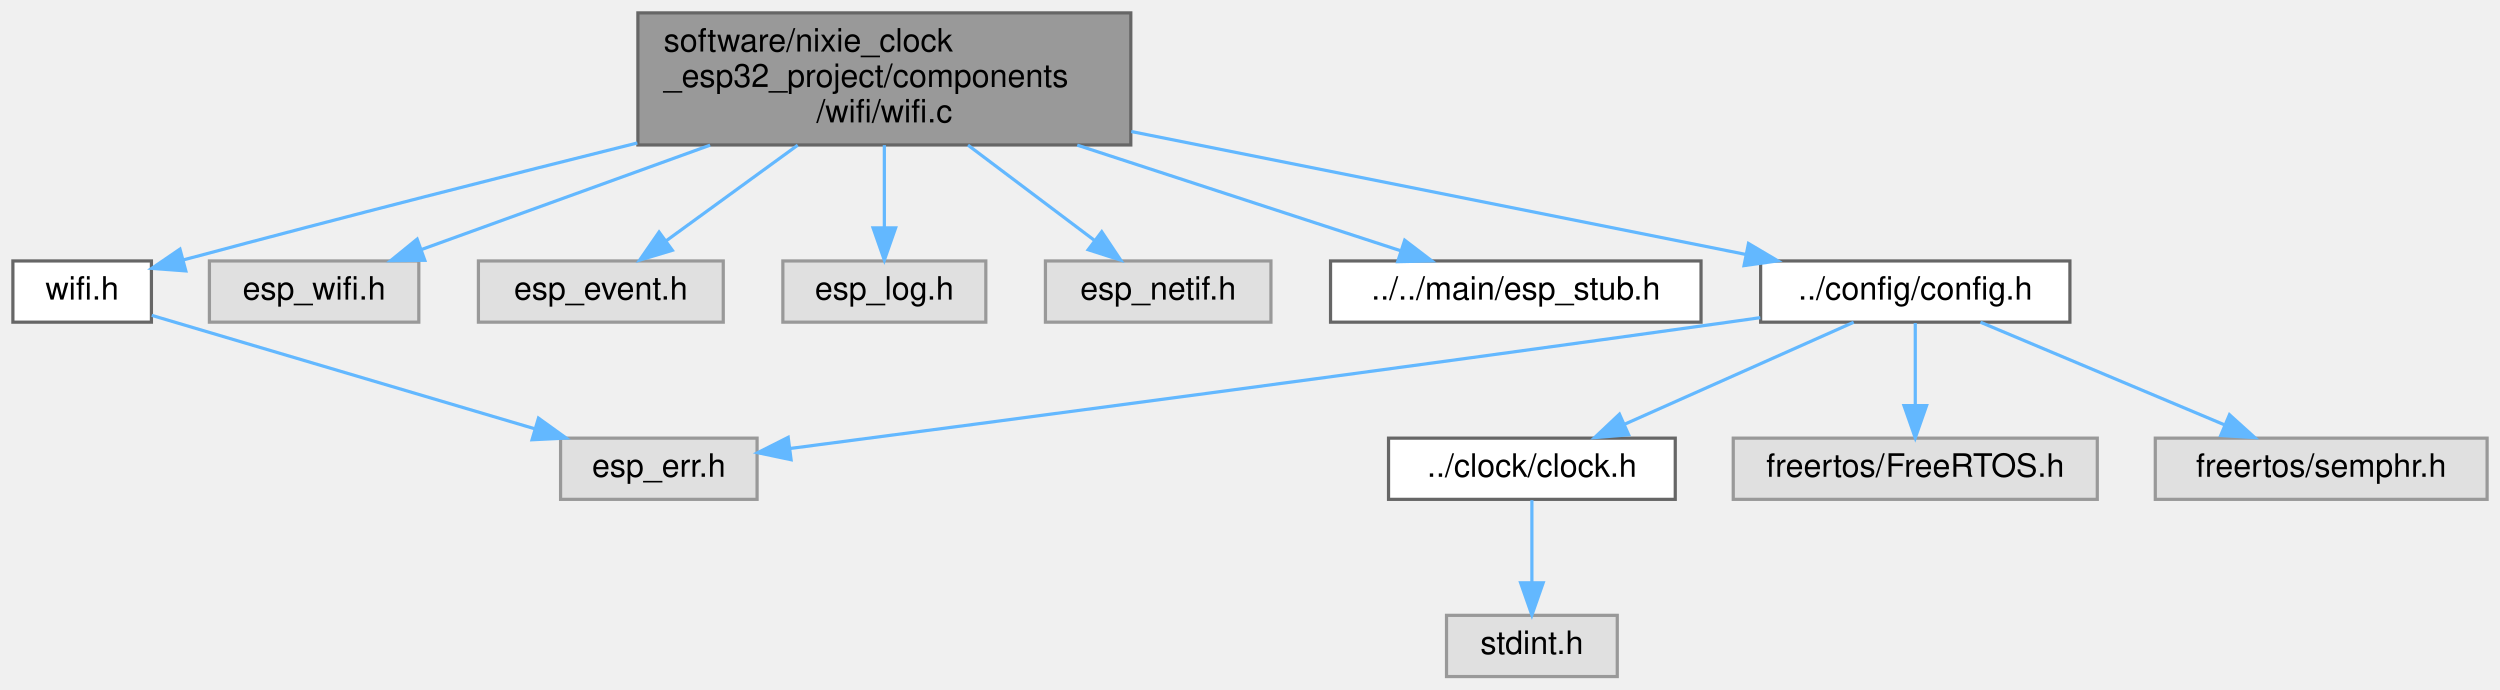
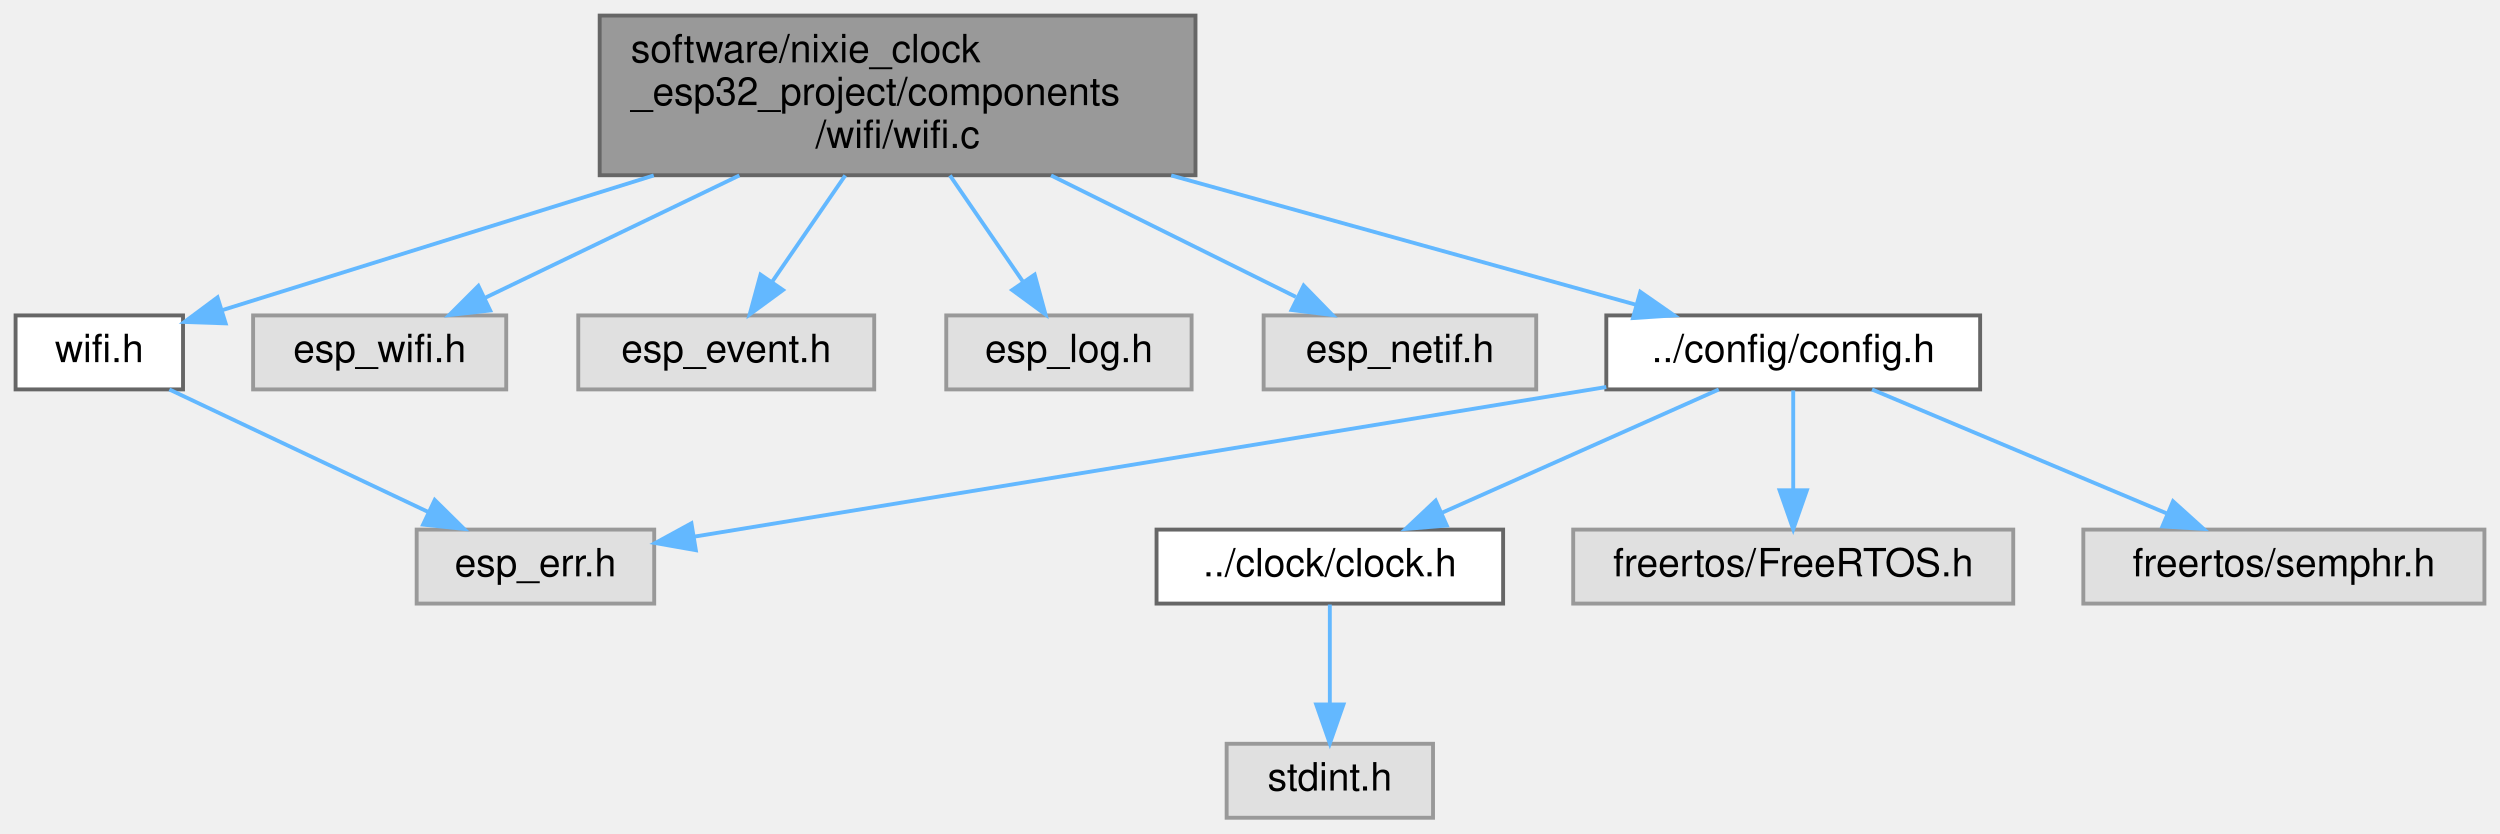
- <svg xmlns="http://www.w3.org/2000/svg" xmlns:xlink="http://www.w3.org/1999/xlink" width="776pt" height="214pt" viewBox="0.00 0.00 776.00 214.00">
+ <svg xmlns="http://www.w3.org/2000/svg" xmlns:xlink="http://www.w3.org/1999/xlink" width="642pt" height="214pt" viewBox="0.00 0.00 642.00 214.00">
  <g id="graph0" class="graph" transform="scale(1 1) rotate(0) translate(4 210)">
    <g id="Node000001" class="node">
      <g id="a_Node000001">
        <a xlink:title=" ">
-           <polygon fill="#999999" stroke="#666666" points="347,-206 194,-206 194,-165 347,-165 347,-206" />
-           <text text-anchor="start" x="202" y="-194" font-family="Helvetica,sans-Serif" font-size="10.00">software/nixie_clock</text>
-           <text text-anchor="start" x="202" y="-183" font-family="Helvetica,sans-Serif" font-size="10.00">_esp32_project/components</text>
-           <text text-anchor="middle" x="270.5" y="-172" font-family="Helvetica,sans-Serif" font-size="10.00">/wifi/wifi.c</text>
+           <polygon fill="#999999" stroke="#666666" points="303,-206 150,-206 150,-165 303,-165 303,-206" />
+           <text text-anchor="start" x="158" y="-194" font-family="Helvetica,sans-Serif" font-size="10.00">software/nixie_clock</text>
+           <text text-anchor="start" x="158" y="-183" font-family="Helvetica,sans-Serif" font-size="10.00">_esp32_project/components</text>
+           <text text-anchor="middle" x="226.5" y="-172" font-family="Helvetica,sans-Serif" font-size="10.00">/wifi/wifi.c</text>
        </a>
      </g>
    </g>
    <g id="Node000002" class="node">
      <g id="a_Node000002">
        <a xlink:href="wifi_8h.html" target="_top" xlink:title=" ">
          <polygon fill="white" stroke="#666666" points="43,-129 0,-129 0,-110 43,-110 43,-129" />
          <text text-anchor="middle" x="21.5" y="-117" font-family="Helvetica,sans-Serif" font-size="10.00">wifi.h</text>
        </a>
      </g>
    </g>
    <g id="edge1_Node000001_Node000002" class="edge">
      <g id="a_edge1_Node000001_Node000002">
        <a xlink:title=" ">
-           <path fill="none" stroke="#63b8ff" d="M193.84,-165.63C154.22,-155.74 104.85,-143.22 52.85,-129.31" />
-           <polygon fill="#63b8ff" stroke="#63b8ff" points="53.68,-125.91 43.11,-126.7 51.86,-132.67 53.68,-125.91" />
+           <path fill="none" stroke="#63b8ff" d="M163.88,-164.95C127.22,-153.51 82.51,-139.55 53.09,-130.36" />
+           <polygon fill="#63b8ff" stroke="#63b8ff" points="53.94,-126.96 43.35,-127.32 51.86,-133.64 53.94,-126.96" />
        </a>
      </g>
    </g>
    <g id="Node000004" class="node">
      <g id="a_Node000004">
        <a xlink:title=" ">
          <polygon fill="#e0e0e0" stroke="#999999" points="126,-129 61,-129 61,-110 126,-110 126,-129" />
          <text text-anchor="middle" x="93.5" y="-117" font-family="Helvetica,sans-Serif" font-size="10.00">esp_wifi.h</text>
        </a>
      </g>
    </g>
    <g id="edge3_Node000001_Node000004" class="edge">
      <g id="a_edge3_Node000001_Node000004">
        <a xlink:title=" ">
-           <path fill="none" stroke="#63b8ff" d="M216.43,-164.95C187.17,-154.37 151.97,-141.64 126.74,-132.52" />
-           <polygon fill="#63b8ff" stroke="#63b8ff" points="127.86,-129.2 117.26,-129.09 125.48,-135.78 127.86,-129.2" />
+           <path fill="none" stroke="#63b8ff" d="M185.87,-164.95C164.67,-154.75 139.3,-142.54 120.52,-133.5" />
+           <polygon fill="#63b8ff" stroke="#63b8ff" points="121.88,-130.27 111.35,-129.09 118.85,-136.58 121.88,-130.27" />
        </a>
      </g>
    </g>
    <g id="Node000005" class="node">
      <g id="a_Node000005">
        <a xlink:title=" ">
          <polygon fill="#e0e0e0" stroke="#999999" points="220.5,-129 144.5,-129 144.5,-110 220.5,-110 220.5,-129" />
          <text text-anchor="middle" x="182.5" y="-117" font-family="Helvetica,sans-Serif" font-size="10.00">esp_event.h</text>
        </a>
      </g>
    </g>
    <g id="edge4_Node000001_Node000005" class="edge">
      <g id="a_edge4_Node000001_Node000005">
        <a xlink:title=" ">
-           <path fill="none" stroke="#63b8ff" d="M243.62,-164.95C230.44,-155.37 214.84,-144.02 202.69,-135.19" />
-           <polygon fill="#63b8ff" stroke="#63b8ff" points="204.69,-132.31 194.55,-129.26 200.57,-137.97 204.69,-132.31" />
+           <path fill="none" stroke="#63b8ff" d="M213.06,-164.95C207.05,-156.2 200.02,-145.99 194.23,-137.56" />
+           <polygon fill="#63b8ff" stroke="#63b8ff" points="197.07,-135.52 188.52,-129.26 191.3,-139.48 197.07,-135.52" />
        </a>
      </g>
    </g>
    <g id="Node000006" class="node">
      <g id="a_Node000006">
        <a xlink:title=" ">
          <polygon fill="#e0e0e0" stroke="#999999" points="302,-129 239,-129 239,-110 302,-110 302,-129" />
          <text text-anchor="middle" x="270.5" y="-117" font-family="Helvetica,sans-Serif" font-size="10.00">esp_log.h</text>
        </a>
      </g>
    </g>
    <g id="edge5_Node000001_Node000006" class="edge">
      <g id="a_edge5_Node000001_Node000006">
        <a xlink:title=" ">
-           <path fill="none" stroke="#63b8ff" d="M270.5,-164.95C270.5,-156.85 270.5,-147.5 270.5,-139.47" />
-           <polygon fill="#63b8ff" stroke="#63b8ff" points="274,-139.26 270.5,-129.26 267,-139.26 274,-139.26" />
+           <path fill="none" stroke="#63b8ff" d="M239.94,-164.95C245.95,-156.2 252.98,-145.99 258.77,-137.56" />
+           <polygon fill="#63b8ff" stroke="#63b8ff" points="261.7,-139.48 264.48,-129.26 255.93,-135.52 261.7,-139.48" />
        </a>
      </g>
    </g>
    <g id="Node000007" class="node">
      <g id="a_Node000007">
        <a xlink:title=" ">
          <polygon fill="#e0e0e0" stroke="#999999" points="390.5,-129 320.5,-129 320.5,-110 390.5,-110 390.5,-129" />
          <text text-anchor="middle" x="355.5" y="-117" font-family="Helvetica,sans-Serif" font-size="10.00">esp_netif.h</text>
        </a>
      </g>
    </g>
    <g id="edge6_Node000001_Node000007" class="edge">
      <g id="a_edge6_Node000001_Node000007">
        <a xlink:title=" ">
-           <path fill="none" stroke="#63b8ff" d="M296.46,-164.95C309.07,-155.46 323.97,-144.24 335.65,-135.44" />
-           <polygon fill="#63b8ff" stroke="#63b8ff" points="337.98,-138.07 343.86,-129.26 333.77,-132.48 337.98,-138.07" />
+           <path fill="none" stroke="#63b8ff" d="M265.91,-164.95C286.29,-154.84 310.63,-142.76 328.79,-133.75" />
+           <polygon fill="#63b8ff" stroke="#63b8ff" points="330.78,-136.67 338.18,-129.09 327.67,-130.4 330.78,-136.67" />
        </a>
      </g>
    </g>
    <g id="Node000008" class="node">
      <g id="a_Node000008">
-         <a xlink:href="esp__stub_8h.html" target="_top" xlink:title=" ">
-           <polygon fill="white" stroke="#666666" points="524,-129 409,-129 409,-110 524,-110 524,-129" />
-           <text text-anchor="middle" x="466.5" y="-117" font-family="Helvetica,sans-Serif" font-size="10.00">../../main/esp_stub.h</text>
+         <a xlink:href="config_8h.html" target="_top" xlink:title=" ">
+           <polygon fill="white" stroke="#666666" points="504.5,-129 408.5,-129 408.5,-110 504.5,-110 504.5,-129" />
+           <text text-anchor="middle" x="456.5" y="-117" font-family="Helvetica,sans-Serif" font-size="10.00">../config/config.h</text>
        </a>
      </g>
    </g>
    <g id="edge7_Node000001_Node000008" class="edge">
      <g id="a_edge7_Node000001_Node000008">
        <a xlink:title=" ">
-           <path fill="none" stroke="#63b8ff" d="M330.37,-164.95C363.16,-154.24 402.69,-141.34 430.69,-132.19" />
-           <polygon fill="#63b8ff" stroke="#63b8ff" points="432.02,-135.44 440.44,-129.01 429.85,-128.78 432.02,-135.44" />
-         </a>
-       </g>
-     </g>
-     <g id="Node000009" class="node">
-       <g id="a_Node000009">
-         <a xlink:href="config_8h.html" target="_top" xlink:title=" ">
-           <polygon fill="white" stroke="#666666" points="638.5,-129 542.5,-129 542.5,-110 638.5,-110 638.5,-129" />
-           <text text-anchor="middle" x="590.5" y="-117" font-family="Helvetica,sans-Serif" font-size="10.00">../config/config.h</text>
-         </a>
-       </g>
-     </g>
-     <g id="edge8_Node000001_Node000009" class="edge">
-       <g id="a_edge8_Node000001_Node000009">
-         <a xlink:title=" ">
-           <path fill="none" stroke="#63b8ff" d="M347.15,-169.17C406.09,-157.38 485.96,-141.41 537.85,-131.03" />
-           <polygon fill="#63b8ff" stroke="#63b8ff" points="538.73,-134.42 547.85,-129.03 537.35,-127.56 538.73,-134.42" />
+           <path fill="none" stroke="#63b8ff" d="M296.76,-164.95C335.91,-154.06 383.25,-140.88 416.19,-131.72" />
+           <polygon fill="#63b8ff" stroke="#63b8ff" points="417.23,-135.06 425.92,-129.01 415.35,-128.32 417.23,-135.06" />
        </a>
      </g>
    </g>
    <g id="Node000003" class="node">
      <g id="a_Node000003">
        <a xlink:title=" ">
-           <polygon fill="#e0e0e0" stroke="#999999" points="231,-74 170,-74 170,-55 231,-55 231,-74" />
-           <text text-anchor="middle" x="200.5" y="-62" font-family="Helvetica,sans-Serif" font-size="10.00">esp_err.h</text>
+           <polygon fill="#e0e0e0" stroke="#999999" points="164,-74 103,-74 103,-55 164,-55 164,-74" />
+           <text text-anchor="middle" x="133.5" y="-62" font-family="Helvetica,sans-Serif" font-size="10.00">esp_err.h</text>
        </a>
      </g>
    </g>
    <g id="edge2_Node000002_Node000003" class="edge">
      <g id="a_edge2_Node000002_Node000003">
        <a xlink:title=" ">
-           <path fill="none" stroke="#63b8ff" d="M43.09,-112.11C72.5,-103.4 125.64,-87.67 161.97,-76.91" />
-           <polygon fill="#63b8ff" stroke="#63b8ff" points="163.14,-80.21 171.74,-74.02 161.15,-73.5 163.14,-80.21" />
+           <path fill="none" stroke="#63b8ff" d="M39.49,-109.98C57.43,-101.5 85.22,-88.35 105.93,-78.54" />
+           <polygon fill="#63b8ff" stroke="#63b8ff" points="107.64,-81.61 115.18,-74.17 104.64,-75.28 107.64,-81.61" />
        </a>
      </g>
    </g>
-     <g id="edge9_Node000009_Node000003" class="edge">
-       <g id="a_edge9_Node000009_Node000003">
+     <g id="edge8_Node000008_Node000003" class="edge">
+       <g id="a_edge8_Node000008_Node000003">
        <a xlink:title=" ">
-           <path fill="none" stroke="#63b8ff" d="M542.4,-111.4C539.05,-110.92 535.73,-110.45 532.5,-110 427.7,-95.3 304.14,-79.01 241.44,-70.82" />
-           <polygon fill="#63b8ff" stroke="#63b8ff" points="241.55,-67.31 231.18,-69.48 240.65,-74.25 241.55,-67.31" />
+           <path fill="none" stroke="#63b8ff" d="M408.49,-110.62C345,-100.2 234.18,-82.02 174.44,-72.22" />
+           <polygon fill="#63b8ff" stroke="#63b8ff" points="174.69,-68.71 164.26,-70.55 173.56,-75.62 174.69,-68.71" />
+         </a>
+       </g>
+     </g>
+     <g id="Node000009" class="node">
+       <g id="a_Node000009">
+         <a xlink:href="clock_8h.html" target="_top" xlink:title=" ">
+           <polygon fill="white" stroke="#666666" points="382,-74 293,-74 293,-55 382,-55 382,-74" />
+           <text text-anchor="middle" x="337.5" y="-62" font-family="Helvetica,sans-Serif" font-size="10.00">../clock/clock.h</text>
+         </a>
+       </g>
+     </g>
+     <g id="edge9_Node000008_Node000009" class="edge">
+       <g id="a_edge9_Node000008_Node000009">
+         <a xlink:title=" ">
+           <path fill="none" stroke="#63b8ff" d="M437.38,-109.98C418.15,-101.42 388.27,-88.11 366.19,-78.28" />
+           <polygon fill="#63b8ff" stroke="#63b8ff" points="367.53,-75.04 356.97,-74.17 364.68,-81.44 367.53,-75.04" />
+         </a>
+       </g>
+     </g>
+     <g id="Node000011" class="node">
+       <g id="a_Node000011">
+         <a xlink:title=" ">
+           <polygon fill="#e0e0e0" stroke="#999999" points="513,-74 400,-74 400,-55 513,-55 513,-74" />
+           <text text-anchor="middle" x="456.5" y="-62" font-family="Helvetica,sans-Serif" font-size="10.00">freertos/FreeRTOS.h</text>
+         </a>
+       </g>
+     </g>
+     <g id="edge11_Node000008_Node000011" class="edge">
+       <g id="a_edge11_Node000008_Node000011">
+         <a xlink:title=" ">
+           <path fill="none" stroke="#63b8ff" d="M456.5,-109.75C456.5,-102.8 456.5,-92.85 456.5,-84.13" />
+           <polygon fill="#63b8ff" stroke="#63b8ff" points="460,-84.09 456.5,-74.09 453,-84.09 460,-84.09" />
+         </a>
+       </g>
+     </g>
+     <g id="Node000012" class="node">
+       <g id="a_Node000012">
+         <a xlink:title=" ">
+           <polygon fill="#e0e0e0" stroke="#999999" points="634,-74 531,-74 531,-55 634,-55 634,-74" />
+           <text text-anchor="middle" x="582.5" y="-62" font-family="Helvetica,sans-Serif" font-size="10.00">freertos/semphr.h</text>
+         </a>
+       </g>
+     </g>
+     <g id="edge12_Node000008_Node000012" class="edge">
+       <g id="a_edge12_Node000008_Node000012">
+         <a xlink:title=" ">
+           <path fill="none" stroke="#63b8ff" d="M476.74,-109.98C497.2,-101.38 529.03,-87.99 552.43,-78.15" />
+           <polygon fill="#63b8ff" stroke="#63b8ff" points="554.03,-81.27 561.89,-74.17 551.31,-74.82 554.03,-81.27" />
        </a>
      </g>
    </g>
    <g id="Node000010" class="node">
      <g id="a_Node000010">
-         <a xlink:href="clock_8h.html" target="_top" xlink:title=" ">
-           <polygon fill="white" stroke="#666666" points="516,-74 427,-74 427,-55 516,-55 516,-74" />
-           <text text-anchor="middle" x="471.5" y="-62" font-family="Helvetica,sans-Serif" font-size="10.00">../clock/clock.h</text>
+         <a xlink:title=" ">
+           <polygon fill="#e0e0e0" stroke="#999999" points="364,-19 311,-19 311,0 364,0 364,-19" />
+           <text text-anchor="middle" x="337.5" y="-7" font-family="Helvetica,sans-Serif" font-size="10.00">stdint.h</text>
        </a>
      </g>
    </g>
    <g id="edge10_Node000009_Node000010" class="edge">
      <g id="a_edge10_Node000009_Node000010">
        <a xlink:title=" ">
-           <path fill="none" stroke="#63b8ff" d="M571.38,-109.98C552.15,-101.42 522.27,-88.11 500.19,-78.28" />
-           <polygon fill="#63b8ff" stroke="#63b8ff" points="501.53,-75.04 490.97,-74.17 498.68,-81.44 501.53,-75.04" />
-         </a>
-       </g>
-     </g>
-     <g id="Node000012" class="node">
-       <g id="a_Node000012">
-         <a xlink:title=" ">
-           <polygon fill="#e0e0e0" stroke="#999999" points="647,-74 534,-74 534,-55 647,-55 647,-74" />
-           <text text-anchor="middle" x="590.5" y="-62" font-family="Helvetica,sans-Serif" font-size="10.00">freertos/FreeRTOS.h</text>
-         </a>
-       </g>
-     </g>
-     <g id="edge12_Node000009_Node000012" class="edge">
-       <g id="a_edge12_Node000009_Node000012">
-         <a xlink:title=" ">
-           <path fill="none" stroke="#63b8ff" d="M590.5,-109.75C590.5,-102.8 590.5,-92.85 590.5,-84.13" />
-           <polygon fill="#63b8ff" stroke="#63b8ff" points="594,-84.09 590.5,-74.09 587,-84.09 594,-84.09" />
-         </a>
-       </g>
-     </g>
-     <g id="Node000013" class="node">
-       <g id="a_Node000013">
-         <a xlink:title=" ">
-           <polygon fill="#e0e0e0" stroke="#999999" points="768,-74 665,-74 665,-55 768,-55 768,-74" />
-           <text text-anchor="middle" x="716.5" y="-62" font-family="Helvetica,sans-Serif" font-size="10.00">freertos/semphr.h</text>
-         </a>
-       </g>
-     </g>
-     <g id="edge13_Node000009_Node000013" class="edge">
-       <g id="a_edge13_Node000009_Node000013">
-         <a xlink:title=" ">
-           <path fill="none" stroke="#63b8ff" d="M610.74,-109.98C631.2,-101.38 663.03,-87.99 686.43,-78.15" />
-           <polygon fill="#63b8ff" stroke="#63b8ff" points="688.03,-81.27 695.89,-74.17 685.31,-74.82 688.03,-81.27" />
-         </a>
-       </g>
-     </g>
-     <g id="Node000011" class="node">
-       <g id="a_Node000011">
-         <a xlink:title=" ">
-           <polygon fill="#e0e0e0" stroke="#999999" points="498,-19 445,-19 445,0 498,0 498,-19" />
-           <text text-anchor="middle" x="471.5" y="-7" font-family="Helvetica,sans-Serif" font-size="10.00">stdint.h</text>
-         </a>
-       </g>
-     </g>
-     <g id="edge11_Node000010_Node000011" class="edge">
-       <g id="a_edge11_Node000010_Node000011">
-         <a xlink:title=" ">
-           <path fill="none" stroke="#63b8ff" d="M471.5,-54.75C471.5,-47.8 471.5,-37.85 471.5,-29.13" />
-           <polygon fill="#63b8ff" stroke="#63b8ff" points="475,-29.09 471.5,-19.09 468,-29.09 475,-29.09" />
+           <path fill="none" stroke="#63b8ff" d="M337.5,-54.75C337.5,-47.8 337.5,-37.85 337.5,-29.13" />
+           <polygon fill="#63b8ff" stroke="#63b8ff" points="341,-29.09 337.5,-19.09 334,-29.09 341,-29.09" />
        </a>
      </g>
    </g>
  </g>
</svg>
